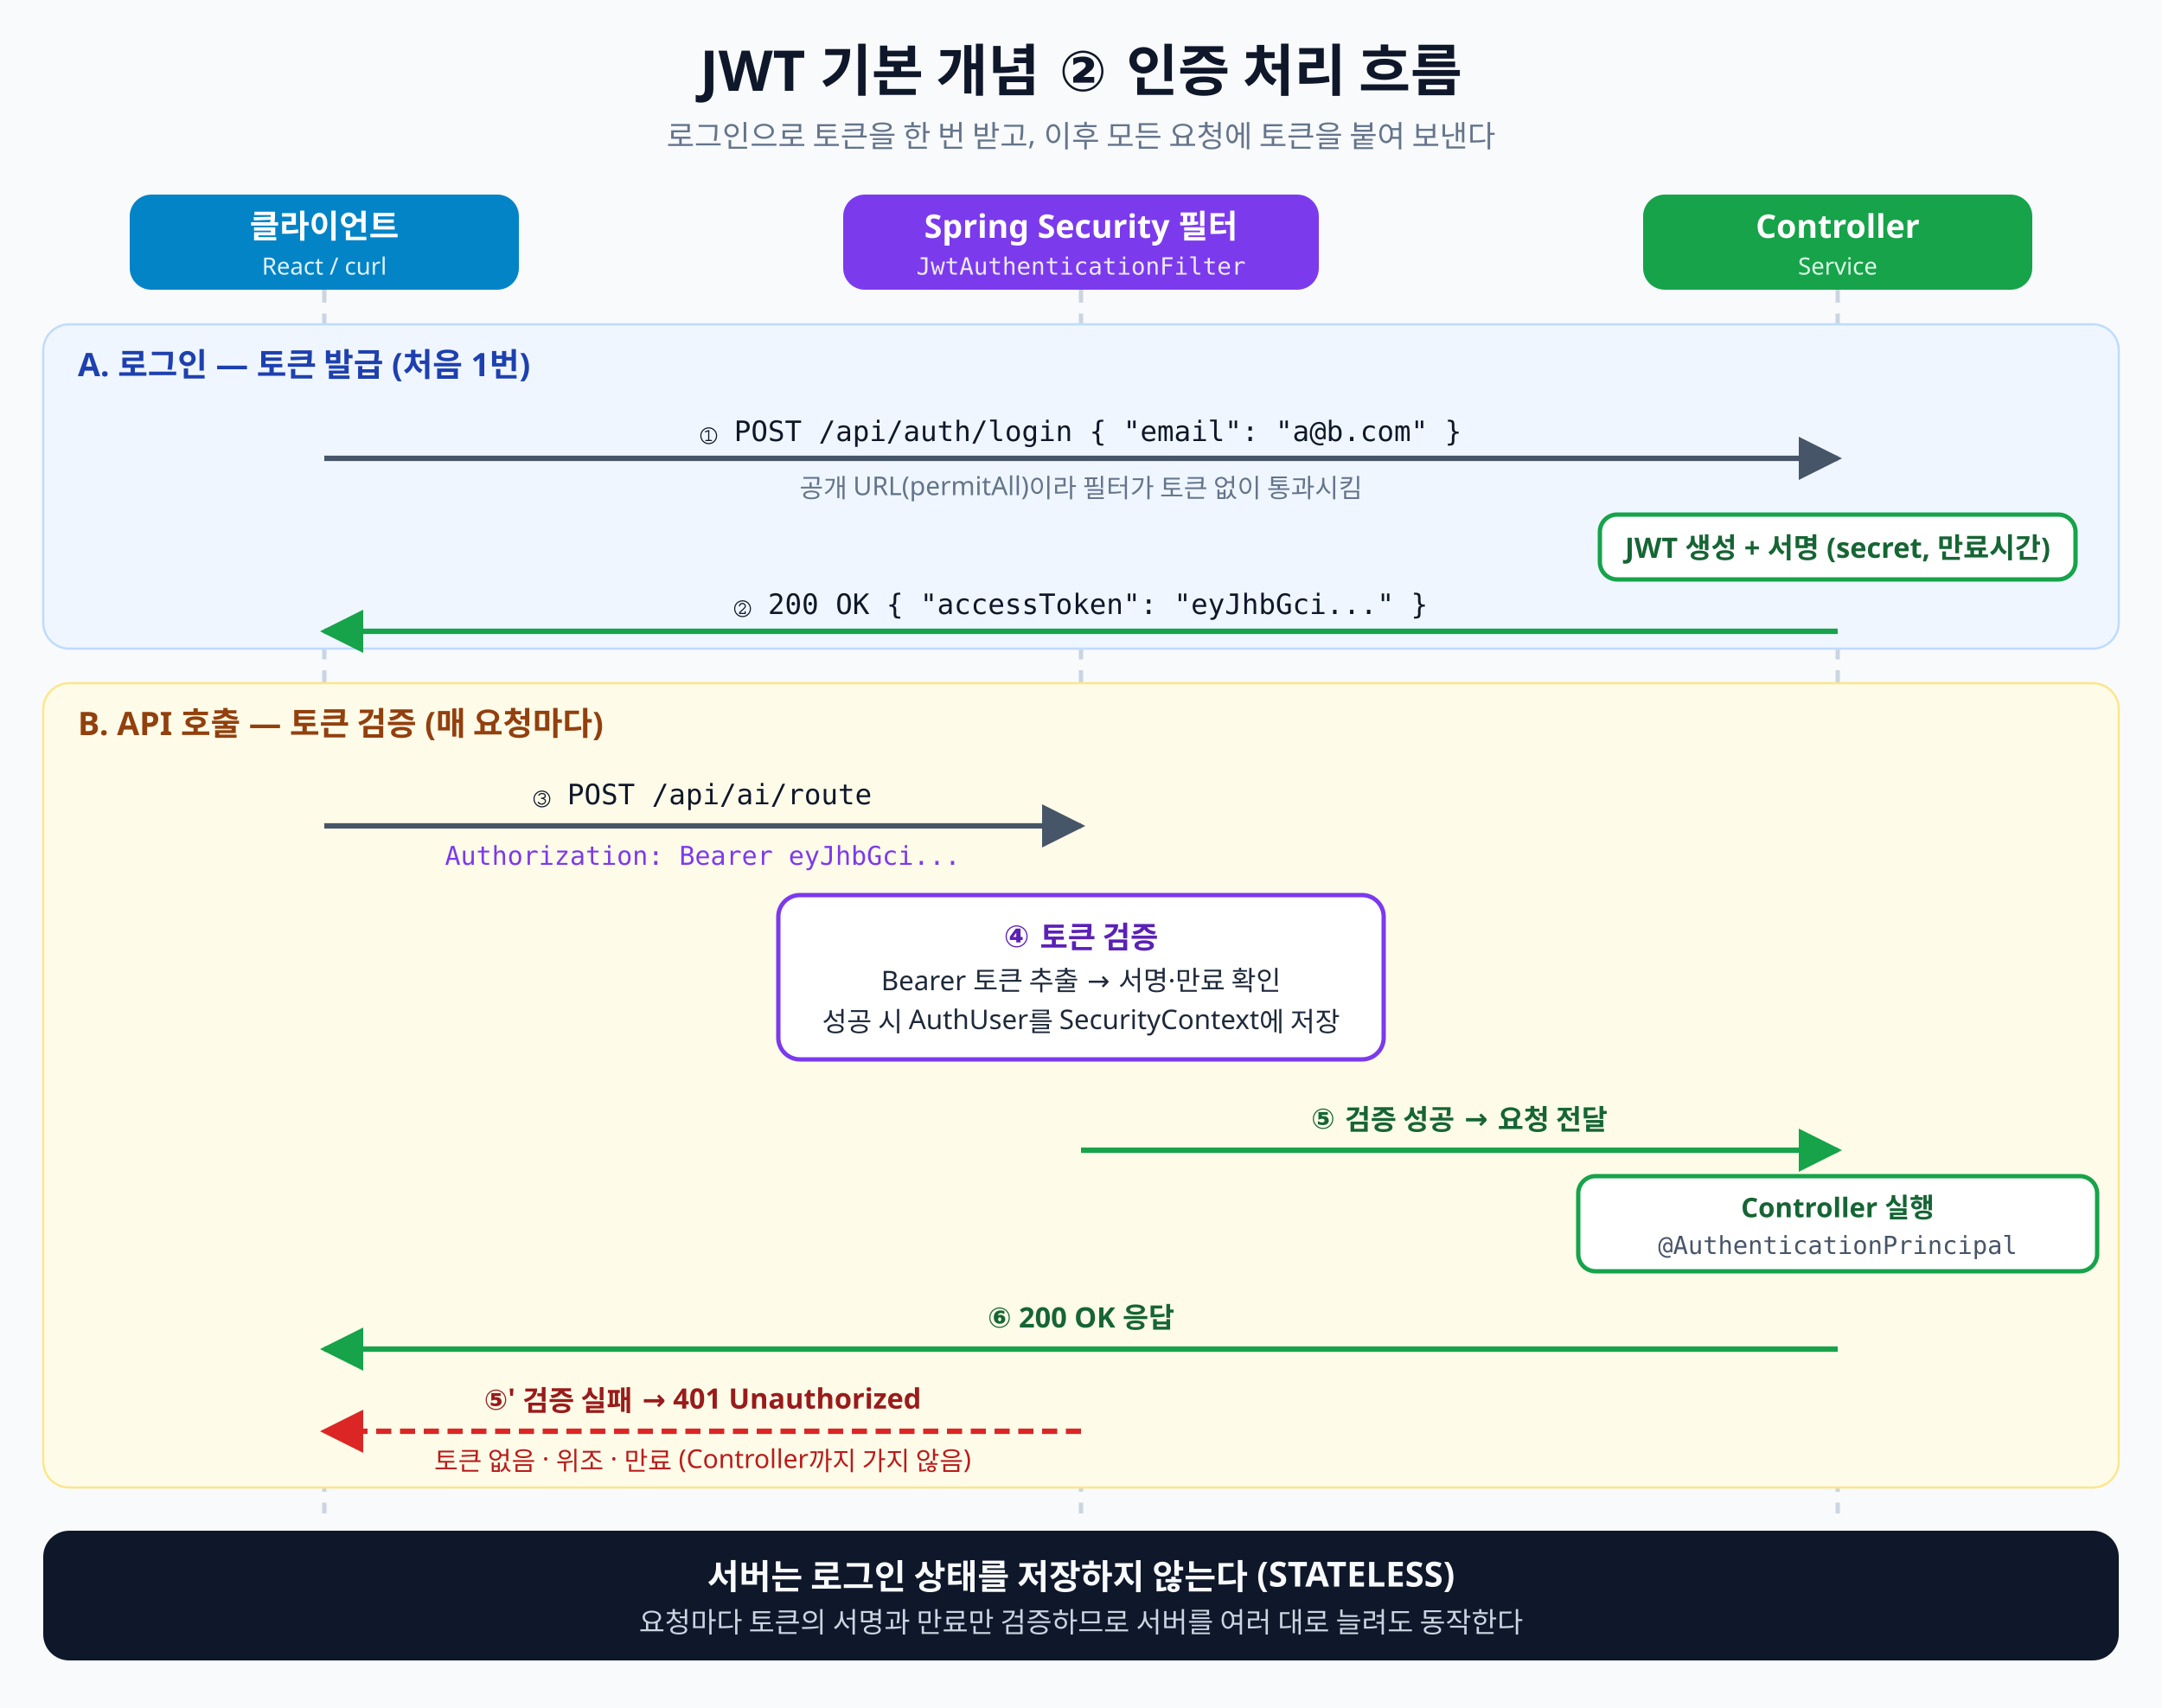
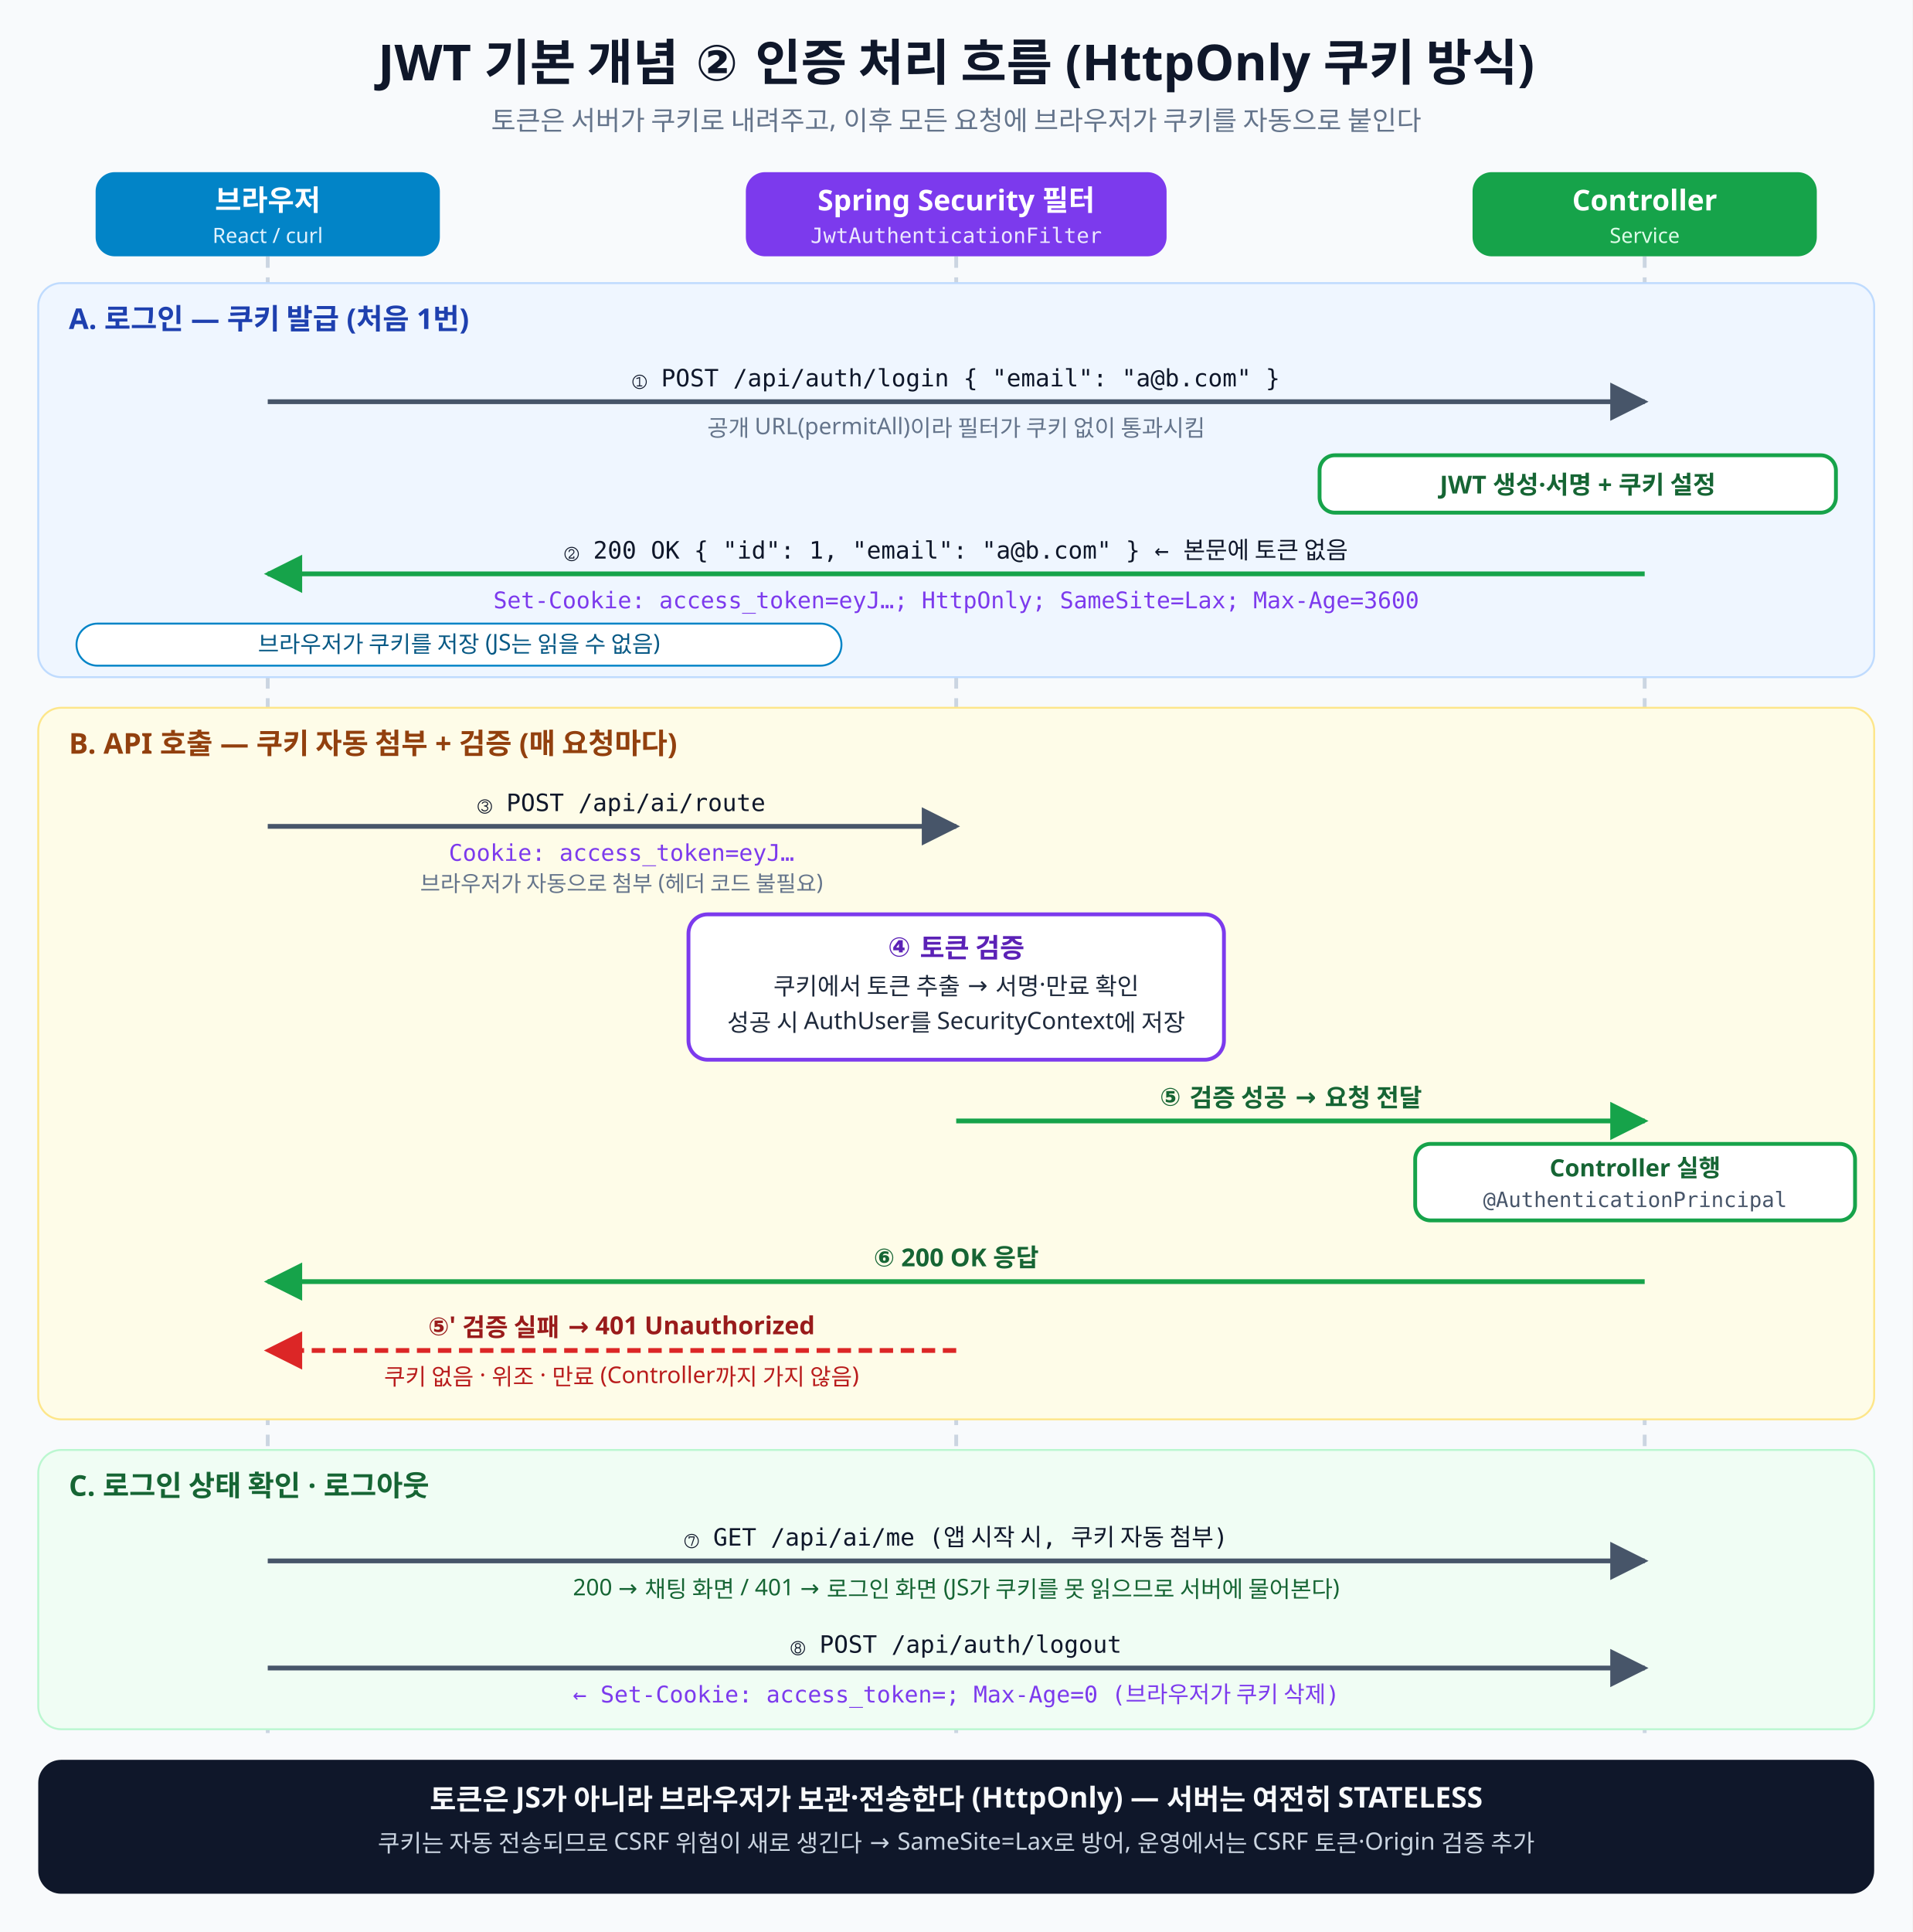
- <svg xmlns="http://www.w3.org/2000/svg" width="1000" height="790" viewBox="0 0 1000 790" font-family="'Malgun Gothic','Noto Sans KR','WenQuanYi Zen Hei',sans-serif">
+ <svg xmlns="http://www.w3.org/2000/svg" width="1000" height="1010" viewBox="0 0 1000 1010" font-family="'Malgun Gothic','Noto Sans KR','WenQuanYi Zen Hei',sans-serif">
  <defs>
    <marker id="a" viewBox="0 0 10 10" refX="9" refY="5" markerWidth="8" markerHeight="8" orient="auto-start-reverse">
      <path d="M0,0 L10,5 L0,10 z" fill="#475569" />
    </marker>
    <marker id="g" viewBox="0 0 10 10" refX="9" refY="5" markerWidth="8" markerHeight="8" orient="auto-start-reverse">
      <path d="M0,0 L10,5 L0,10 z" fill="#16a34a" />
    </marker>
    <marker id="r" viewBox="0 0 10 10" refX="9" refY="5" markerWidth="8" markerHeight="8" orient="auto-start-reverse">
      <path d="M0,0 L10,5 L0,10 z" fill="#dc2626" />
    </marker>
+     <marker id="p" viewBox="0 0 10 10" refX="9" refY="5" markerWidth="8" markerHeight="8" orient="auto-start-reverse">
+       <path d="M0,0 L10,5 L0,10 z" fill="#7c3aed" />
+     </marker>
  </defs>
-   <rect width="1000" height="790" fill="#f8fafc" />
-   <text x="500" y="42" text-anchor="middle" font-size="26" font-weight="bold" fill="#0f172a">JWT 기본 개념 ② 인증 처리 흐름</text>
-   <text x="500" y="68" text-anchor="middle" font-size="14" fill="#64748b">로그인으로 토큰을 한 번 받고, 이후 모든 요청에 토큰을 붙여 보낸다</text>
+   <rect width="1000" height="1010" fill="#f8fafc" />
+   <text x="500" y="42" text-anchor="middle" font-size="26" font-weight="bold" fill="#0f172a">JWT 기본 개념 ② 인증 처리 흐름 (HttpOnly 쿠키 방식)</text>
+   <text x="500" y="68" text-anchor="middle" font-size="14" fill="#64748b">토큰은 서버가 쿠키로 내려주고, 이후 모든 요청에 브라우저가 쿠키를 자동으로 붙인다</text>
  <g stroke="#cbd5e1" stroke-width="2" stroke-dasharray="6 5">
-     <line x1="150" y1="134" x2="150" y2="700" />
-     <line x1="500" y1="134" x2="500" y2="700" />
-     <line x1="850" y1="134" x2="850" y2="700" />
+     <line x1="140" y1="134" x2="140" y2="906" />
+     <line x1="500" y1="134" x2="500" y2="906" />
+     <line x1="860" y1="134" x2="860" y2="906" />
  </g>
-   <rect x="60" y="90" width="180" height="44" rx="10" fill="#0284c7" />
-   <text x="150" y="110" text-anchor="middle" font-size="15" font-weight="bold" fill="#fff">클라이언트</text>
-   <text x="150" y="127" text-anchor="middle" font-size="11" fill="#e0f2fe">React / curl</text>
+   <rect x="50" y="90" width="180" height="44" rx="10" fill="#0284c7" />
+   <text x="140" y="110" text-anchor="middle" font-size="15" font-weight="bold" fill="#fff">브라우저</text>
+   <text x="140" y="127" text-anchor="middle" font-size="11" fill="#e0f2fe">React / curl</text>
  <rect x="390" y="90" width="220" height="44" rx="10" fill="#7c3aed" />
  <text x="500" y="110" text-anchor="middle" font-size="15" font-weight="bold" fill="#fff">Spring Security 필터</text>
  <text x="500" y="127" text-anchor="middle" font-size="11" fill="#ede9fe" font-family="Consolas,monospace">JwtAuthenticationFilter</text>
-   <rect x="760" y="90" width="180" height="44" rx="10" fill="#16a34a" />
-   <text x="850" y="110" text-anchor="middle" font-size="15" font-weight="bold" fill="#fff">Controller</text>
-   <text x="850" y="127" text-anchor="middle" font-size="11" fill="#dcfce7">Service</text>
-   <rect x="20" y="150" width="960" height="150" rx="12" fill="#eff6ff" stroke="#bfdbfe" />
-   <text x="36" y="174" font-size="15" font-weight="bold" fill="#1e40af">A. 로그인 — 토큰 발급 (처음 1번)</text>
-   <text x="500" y="204" text-anchor="middle" font-size="13" font-family="Consolas,monospace" fill="#0f172a">① POST /api/auth/login  { "email": "a@b.com" }</text>
-   <line x1="150" y1="212" x2="850" y2="212" stroke="#475569" stroke-width="2.5" marker-end="url(#a)" />
-   <text x="500" y="230" text-anchor="middle" font-size="12" fill="#64748b">공개 URL(permitAll)이라 필터가 토큰 없이 통과시킴</text>
-   <rect x="740" y="238" width="220" height="30" rx="8" fill="#fff" stroke="#16a34a" stroke-width="2" />
-   <text x="850" y="258" text-anchor="middle" font-size="13" font-weight="bold" fill="#166534">JWT 생성 + 서명 (secret, 만료시간)</text>
-   <text x="500" y="284" text-anchor="middle" font-size="13" font-family="Consolas,monospace" fill="#0f172a">② 200 OK  { "accessToken": "eyJhbGci..." }</text>
-   <line x1="850" y1="292" x2="150" y2="292" stroke="#16a34a" stroke-width="2.5" marker-end="url(#g)" />
-   <rect x="20" y="316" width="960" height="372" rx="12" fill="#fefce8" stroke="#fde68a" />
-   <text x="36" y="340" font-size="15" font-weight="bold" fill="#92400e">B. API 호출 — 토큰 검증 (매 요청마다)</text>
-   <text x="325" y="372" text-anchor="middle" font-size="13" font-family="Consolas,monospace" fill="#0f172a">③ POST /api/ai/route</text>
-   <line x1="150" y1="382" x2="500" y2="382" stroke="#475569" stroke-width="2.5" marker-end="url(#a)" />
-   <text x="325" y="400" text-anchor="middle" font-size="12" font-family="Consolas,monospace" fill="#7c3aed">Authorization: Bearer eyJhbGci...</text>
-   <rect x="360" y="414" width="280" height="76" rx="10" fill="#fff" stroke="#7c3aed" stroke-width="2" />
-   <text x="500" y="438" text-anchor="middle" font-size="14" font-weight="bold" fill="#5b21b6">④ 토큰 검증</text>
-   <text x="500" y="458" text-anchor="middle" font-size="12.5" fill="#1e293b">Bearer 토큰 추출 → 서명·만료 확인</text>
-   <text x="500" y="477" text-anchor="middle" font-size="12.5" fill="#1e293b">성공 시 AuthUser를 SecurityContext에 저장</text>
-   <text x="675" y="522" text-anchor="middle" font-size="13" font-weight="bold" fill="#166534">⑤ 검증 성공 → 요청 전달</text>
-   <line x1="500" y1="532" x2="850" y2="532" stroke="#16a34a" stroke-width="2.5" marker-end="url(#g)" />
-   <rect x="730" y="544" width="240" height="44" rx="8" fill="#fff" stroke="#16a34a" stroke-width="2" />
-   <text x="850" y="563" text-anchor="middle" font-size="12.5" font-weight="bold" fill="#166534">Controller 실행</text>
-   <text x="850" y="580" text-anchor="middle" font-size="11.5" fill="#475569" font-family="Consolas,monospace">@AuthenticationPrincipal</text>
-   <text x="500" y="614" text-anchor="middle" font-size="13" font-weight="bold" fill="#166534">⑥ 200 OK  응답</text>
-   <line x1="850" y1="624" x2="150" y2="624" stroke="#16a34a" stroke-width="2.5" marker-end="url(#g)" />
-   <text x="325" y="652" text-anchor="middle" font-size="13" font-weight="bold" fill="#991b1b">⑤' 검증 실패 → 401 Unauthorized</text>
-   <line x1="500" y1="662" x2="150" y2="662" stroke="#dc2626" stroke-width="2.5" stroke-dasharray="7 4" marker-end="url(#r)" />
-   <text x="325" y="680" text-anchor="middle" font-size="12" fill="#b91c1c">토큰 없음 · 위조 · 만료 (Controller까지 가지 않음)</text>
-   <rect x="20" y="708" width="960" height="60" rx="12" fill="#0f172a" />
-   <text x="500" y="735" text-anchor="middle" font-size="16" font-weight="bold" fill="#f8fafc">서버는 로그인 상태를 저장하지 않는다 (STATELESS)</text>
-   <text x="500" y="755" text-anchor="middle" font-size="13" fill="#cbd5e1">요청마다 토큰의 서명과 만료만 검증하므로 서버를 여러 대로 늘려도 동작한다</text>
+   <rect x="770" y="90" width="180" height="44" rx="10" fill="#16a34a" />
+   <text x="860" y="110" text-anchor="middle" font-size="15" font-weight="bold" fill="#fff">Controller</text>
+   <text x="860" y="127" text-anchor="middle" font-size="11" fill="#dcfce7">Service</text>
+   <rect x="20" y="148" width="960" height="206" rx="12" fill="#eff6ff" stroke="#bfdbfe" />
+   <text x="36" y="172" font-size="15" font-weight="bold" fill="#1e40af">A. 로그인 — 쿠키 발급 (처음 1번)</text>
+   <text x="500" y="202" text-anchor="middle" font-size="12.5" font-family="Consolas,monospace" fill="#0f172a">① POST /api/auth/login  { "email": "a@b.com" }</text>
+   <line x1="140" y1="210" x2="860" y2="210" stroke="#475569" stroke-width="2.5" marker-end="url(#a)" />
+   <text x="500" y="228" text-anchor="middle" font-size="12" fill="#64748b">공개 URL(permitAll)이라 필터가 쿠키 없이 통과시킴</text>
+   <rect x="690" y="238" width="270" height="30" rx="8" fill="#fff" stroke="#16a34a" stroke-width="2" />
+   <text x="825" y="258" text-anchor="middle" font-size="13" font-weight="bold" fill="#166534">JWT 생성·서명 + 쿠키 설정</text>
+   <text x="500" y="292" text-anchor="middle" font-size="12.5" font-family="Consolas,monospace" fill="#0f172a">② 200 OK  { "id": 1, "email": "a@b.com" }   ← 본문에 토큰 없음</text>
+   <line x1="860" y1="300" x2="140" y2="300" stroke="#16a34a" stroke-width="2.5" marker-end="url(#g)" />
+   <text x="500" y="318" text-anchor="middle" font-size="12" font-family="Consolas,monospace" fill="#7c3aed">Set-Cookie: access_token=eyJ…; HttpOnly; SameSite=Lax; Max-Age=3600</text>
+   <rect x="40" y="326" width="400" height="22" rx="11" fill="#fff" stroke="#0284c7" />
+   <text x="240" y="341" text-anchor="middle" font-size="12" fill="#075985">브라우저가 쿠키를 저장 (JS는 읽을 수 없음)</text>
+   <rect x="20" y="370" width="960" height="372" rx="12" fill="#fefce8" stroke="#fde68a" />
+   <text x="36" y="394" font-size="15" font-weight="bold" fill="#92400e">B. API 호출 — 쿠키 자동 첨부 + 검증 (매 요청마다)</text>
+   <text x="325" y="424" text-anchor="middle" font-size="12.5" font-family="Consolas,monospace" fill="#0f172a">③ POST /api/ai/route</text>
+   <line x1="140" y1="432" x2="500" y2="432" stroke="#475569" stroke-width="2.5" marker-end="url(#a)" />
+   <text x="325" y="450" text-anchor="middle" font-size="12" font-family="Consolas,monospace" fill="#7c3aed">Cookie: access_token=eyJ…</text>
+   <text x="325" y="466" text-anchor="middle" font-size="11.5" fill="#64748b">브라우저가 자동으로 첨부 (헤더 코드 불필요)</text>
+   <rect x="360" y="478" width="280" height="76" rx="10" fill="#fff" stroke="#7c3aed" stroke-width="2" />
+   <text x="500" y="500" text-anchor="middle" font-size="14" font-weight="bold" fill="#5b21b6">④ 토큰 검증</text>
+   <text x="500" y="520" text-anchor="middle" font-size="12.5" fill="#1e293b">쿠키에서 토큰 추출 → 서명·만료 확인</text>
+   <text x="500" y="539" text-anchor="middle" font-size="12.5" fill="#1e293b">성공 시 AuthUser를 SecurityContext에 저장</text>
+   <text x="675" y="578" text-anchor="middle" font-size="13" font-weight="bold" fill="#166534">⑤ 검증 성공 → 요청 전달</text>
+   <line x1="500" y1="586" x2="860" y2="586" stroke="#16a34a" stroke-width="2.5" marker-end="url(#g)" />
+   <rect x="740" y="598" width="230" height="40" rx="8" fill="#fff" stroke="#16a34a" stroke-width="2" />
+   <text x="855" y="615" text-anchor="middle" font-size="12.5" font-weight="bold" fill="#166534">Controller 실행</text>
+   <text x="855" y="631" text-anchor="middle" font-size="11" fill="#475569" font-family="Consolas,monospace">@AuthenticationPrincipal</text>
+   <text x="500" y="662" text-anchor="middle" font-size="13" font-weight="bold" fill="#166534">⑥ 200 OK  응답</text>
+   <line x1="860" y1="670" x2="140" y2="670" stroke="#16a34a" stroke-width="2.5" marker-end="url(#g)" />
+   <text x="325" y="698" text-anchor="middle" font-size="13" font-weight="bold" fill="#991b1b">⑤' 검증 실패 → 401 Unauthorized</text>
+   <line x1="500" y1="706" x2="140" y2="706" stroke="#dc2626" stroke-width="2.5" stroke-dasharray="7 4" marker-end="url(#r)" />
+   <text x="325" y="724" text-anchor="middle" font-size="12" fill="#b91c1c">쿠키 없음 · 위조 · 만료 (Controller까지 가지 않음)</text>
+   <rect x="20" y="758" width="960" height="146" rx="12" fill="#f0fdf4" stroke="#bbf7d0" />
+   <text x="36" y="782" font-size="15" font-weight="bold" fill="#166534">C. 로그인 상태 확인 · 로그아웃</text>
+   <text x="500" y="808" text-anchor="middle" font-size="12.5" font-family="Consolas,monospace" fill="#0f172a">⑦ GET /api/ai/me  (앱 시작 시, 쿠키 자동 첨부)</text>
+   <line x1="140" y1="816" x2="860" y2="816" stroke="#475569" stroke-width="2.5" marker-end="url(#a)" />
+   <text x="500" y="834" text-anchor="middle" font-size="12" fill="#166534">200 → 채팅 화면    /    401 → 로그인 화면   (JS가 쿠키를 못 읽으므로 서버에 물어본다)</text>
+   <text x="500" y="864" text-anchor="middle" font-size="12.5" font-family="Consolas,monospace" fill="#0f172a">⑧ POST /api/auth/logout</text>
+   <line x1="140" y1="872" x2="860" y2="872" stroke="#475569" stroke-width="2.5" marker-end="url(#a)" />
+   <text x="500" y="890" text-anchor="middle" font-size="12" font-family="Consolas,monospace" fill="#7c3aed">← Set-Cookie: access_token=; Max-Age=0   (브라우저가 쿠키 삭제)</text>
+   <rect x="20" y="920" width="960" height="70" rx="12" fill="#0f172a" />
+   <text x="500" y="946" text-anchor="middle" font-size="15" font-weight="bold" fill="#f8fafc">토큰은 JS가 아니라 브라우저가 보관·전송한다 (HttpOnly) — 서버는 여전히 STATELESS</text>
+   <text x="500" y="968" text-anchor="middle" font-size="12.5" fill="#cbd5e1">쿠키는 자동 전송되므로 CSRF 위험이 새로 생긴다 → SameSite=Lax로 방어, 운영에서는 CSRF 토큰·Origin 검증 추가</text>
</svg>
